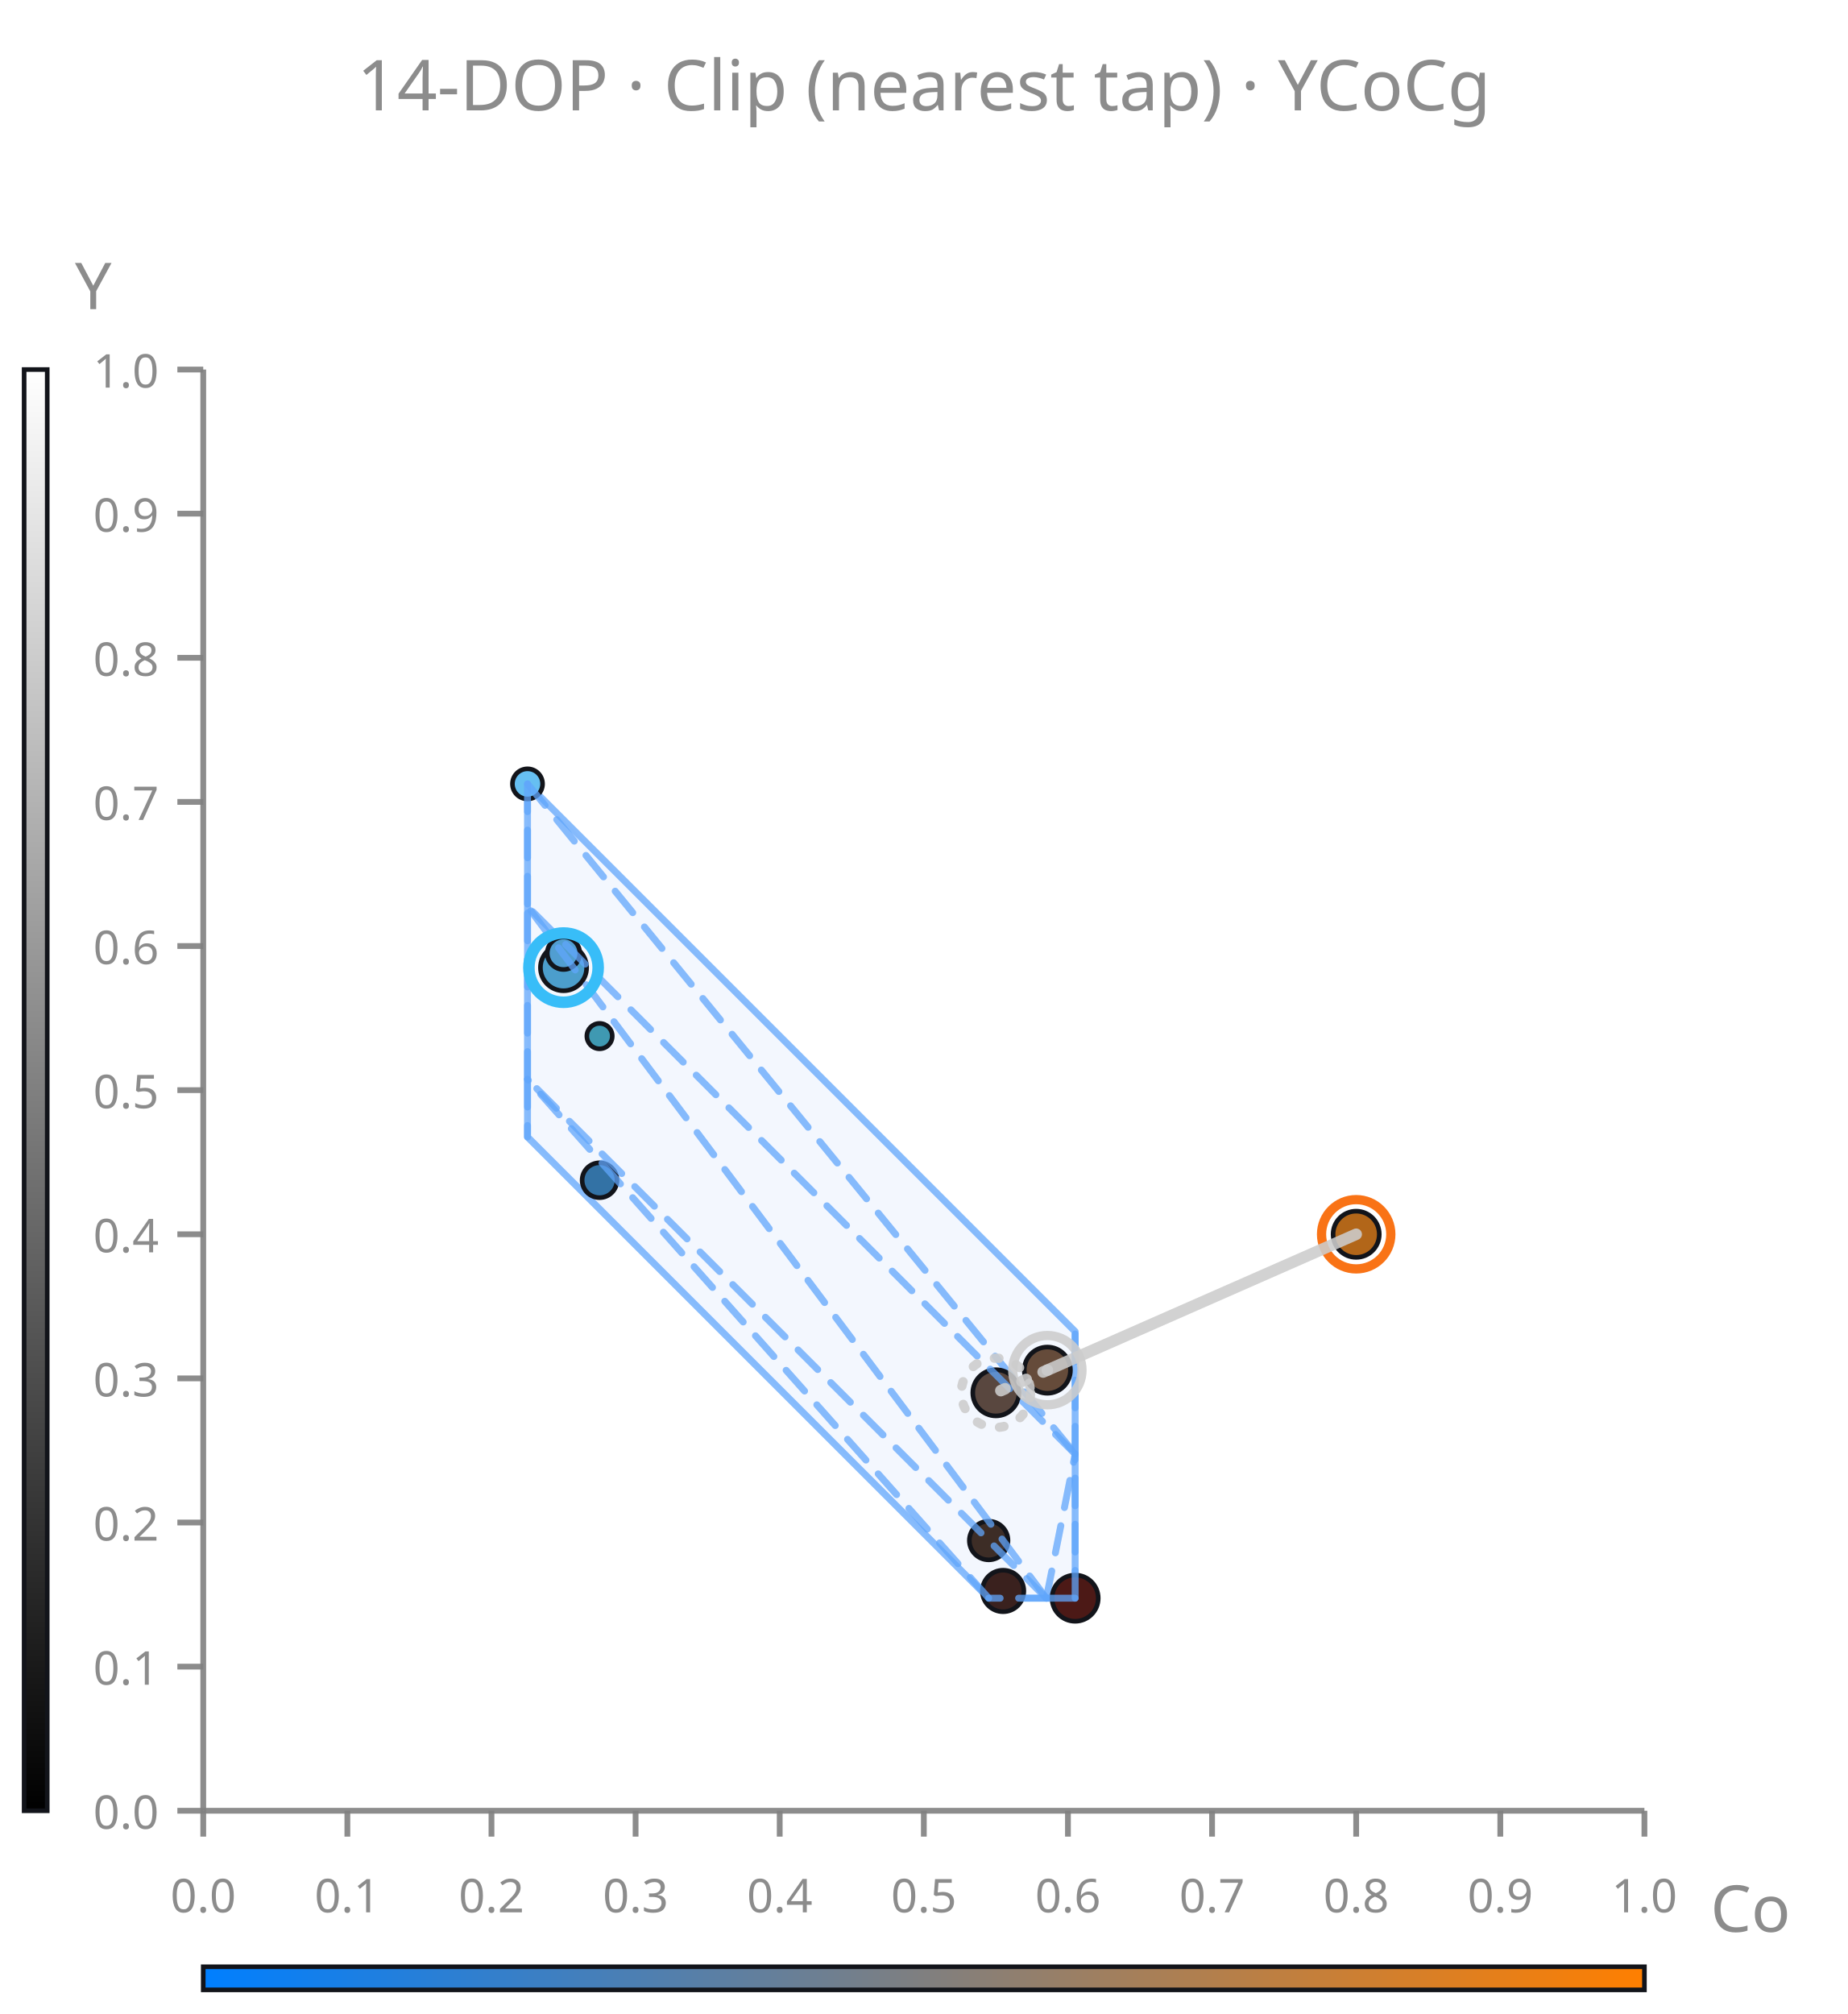
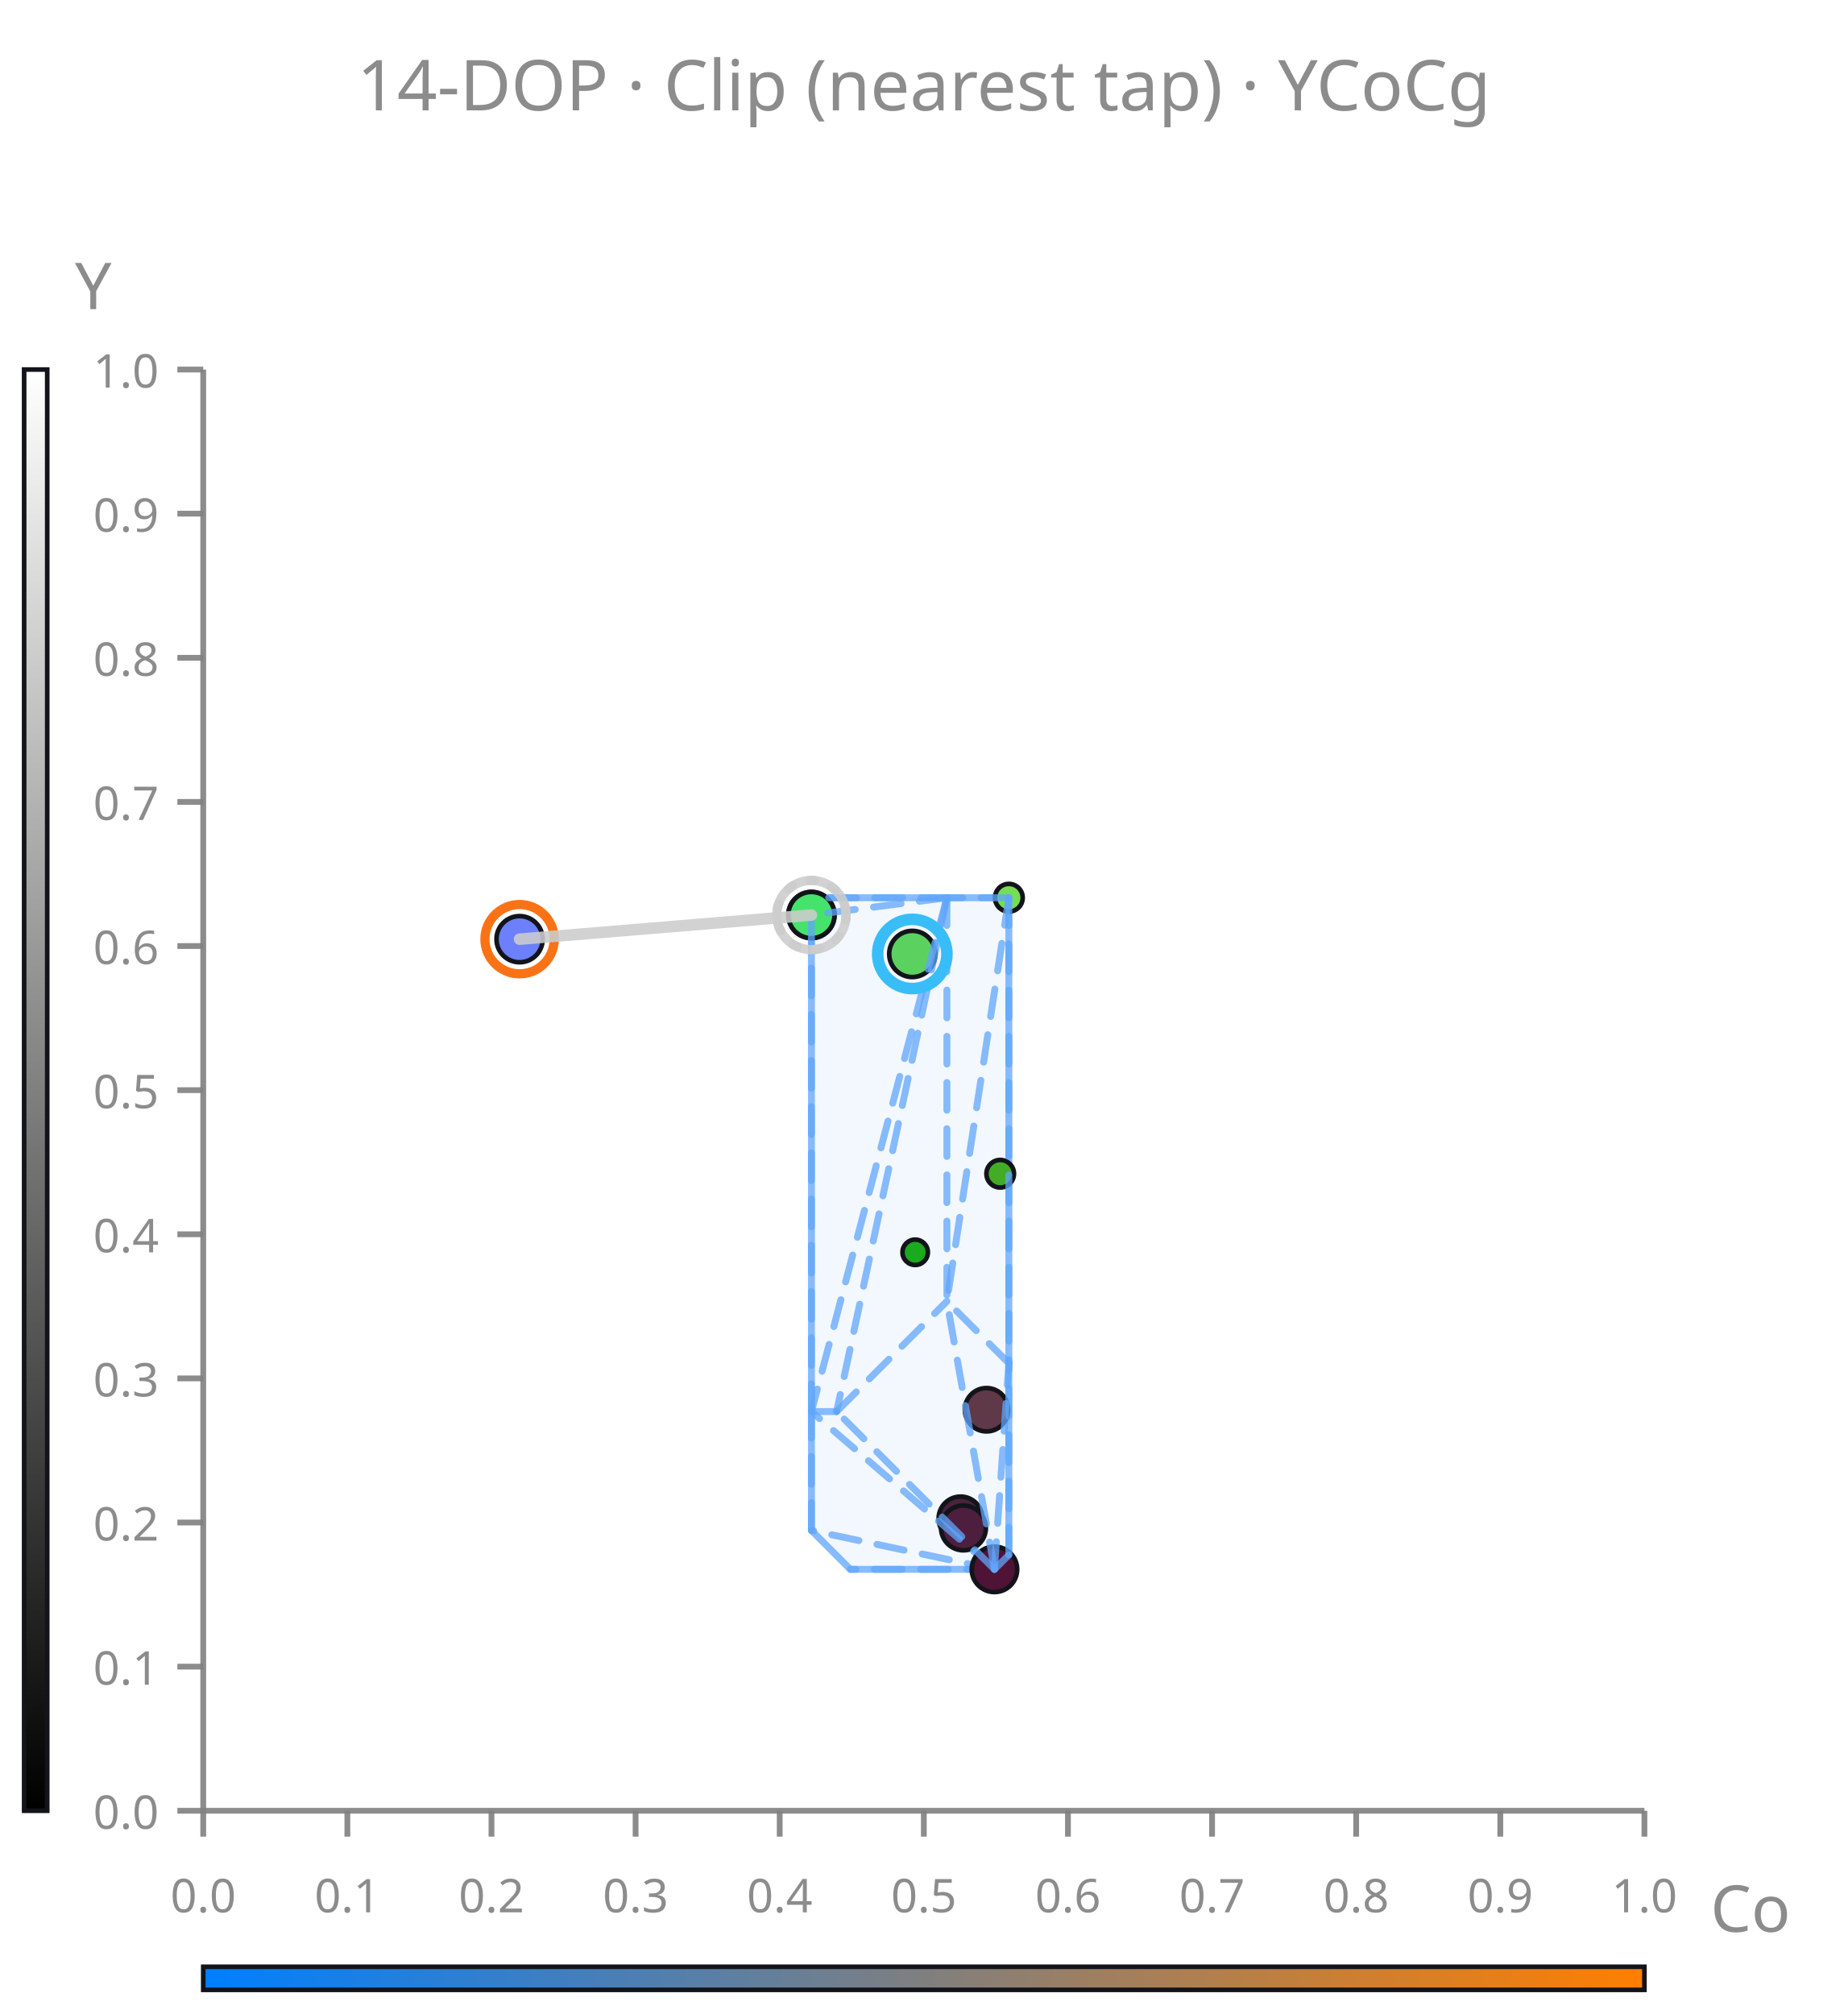
<svg xmlns="http://www.w3.org/2000/svg" baseProfile="full" height="436.0px" version="1.1" viewBox="0,0,400.0,436.0" width="400.0px">
  <defs>
    <linearGradient gradientUnits="userSpaceOnUse" id="plotGradY_0_1_1" x1="7.724" x2="7.724" y1="80" y2="392.0">
      <stop offset="0" stop-color="rgb(255,255,255)" />
      <stop offset="1" stop-color="rgb(0,0,0)" />
    </linearGradient>
    <linearGradient gradientUnits="userSpaceOnUse" id="plotGradX_0_1_1" x1="44.0" x2="356" y1="428.276" y2="428.276">
      <stop offset="0" stop-color="rgb(0,127,255)" />
      <stop offset="1" stop-color="rgb(255,127,0)" />
    </linearGradient>
  </defs>
  <g class="layer_bg" />
  <g class="layer_boundary">
-     <polygon fill="rgba(59,130,246,0.06)" points="214.04,345.98 232.76,345.98 232.76,288.26 114.2,169.7 114.2,246.14" stroke="rgba(96,165,250,0.75)" stroke-linejoin="round" stroke-width="1.5" />
+     <polygon fill="rgba(59,130,246,0.06)" points="175.664,331.316 184.088,339.74 218.408,339.74 218.408,194.348 179.408,194.348 175.664,198.092" stroke="rgba(96,165,250,0.75)" stroke-linejoin="round" stroke-width="1.5" />
  </g>
  <g class="layer_axes">
    <line fill="none" stroke="rgba(128,128,128,0.9)" stroke-width="1.25" x1="44.0" x2="356" y1="392.0" y2="392.0" />
    <line fill="none" stroke="rgba(128,128,128,0.9)" stroke-width="1.25" x1="44.0" x2="44.0" y1="392.0" y2="80" />
    <line fill="none" stroke="rgba(128,128,128,0.9)" stroke-width="1.25" x1="44.0" x2="44.0" y1="392.0" y2="397.6" />
    <text dominant-baseline="hanging" fill="rgba(128,128,128,0.9)" font-family="sans-serif" font-size="10.08" text-anchor="middle" x="44.0" y="406.168">0.0</text>
    <line fill="none" stroke="rgba(128,128,128,0.9)" stroke-width="1.25" x1="75.2" x2="75.2" y1="392.0" y2="397.6" />
    <text dominant-baseline="hanging" fill="rgba(128,128,128,0.9)" font-family="sans-serif" font-size="10.08" text-anchor="middle" x="75.2" y="406.168">0.1</text>
    <line fill="none" stroke="rgba(128,128,128,0.9)" stroke-width="1.25" x1="106.4" x2="106.4" y1="392.0" y2="397.6" />
    <text dominant-baseline="hanging" fill="rgba(128,128,128,0.9)" font-family="sans-serif" font-size="10.08" text-anchor="middle" x="106.4" y="406.168">0.2</text>
    <line fill="none" stroke="rgba(128,128,128,0.9)" stroke-width="1.25" x1="137.6" x2="137.6" y1="392.0" y2="397.6" />
    <text dominant-baseline="hanging" fill="rgba(128,128,128,0.9)" font-family="sans-serif" font-size="10.08" text-anchor="middle" x="137.6" y="406.168">0.3</text>
    <line fill="none" stroke="rgba(128,128,128,0.9)" stroke-width="1.25" x1="168.8" x2="168.8" y1="392.0" y2="397.6" />
    <text dominant-baseline="hanging" fill="rgba(128,128,128,0.9)" font-family="sans-serif" font-size="10.08" text-anchor="middle" x="168.8" y="406.168">0.4</text>
    <line fill="none" stroke="rgba(128,128,128,0.9)" stroke-width="1.25" x1="200" x2="200" y1="392.0" y2="397.6" />
    <text dominant-baseline="hanging" fill="rgba(128,128,128,0.9)" font-family="sans-serif" font-size="10.08" text-anchor="middle" x="200" y="406.168">0.5</text>
    <line fill="none" stroke="rgba(128,128,128,0.9)" stroke-width="1.25" x1="231.2" x2="231.2" y1="392.0" y2="397.6" />
    <text dominant-baseline="hanging" fill="rgba(128,128,128,0.9)" font-family="sans-serif" font-size="10.08" text-anchor="middle" x="231.2" y="406.168">0.6</text>
    <line fill="none" stroke="rgba(128,128,128,0.9)" stroke-width="1.25" x1="262.4" x2="262.4" y1="392.0" y2="397.6" />
    <text dominant-baseline="hanging" fill="rgba(128,128,128,0.9)" font-family="sans-serif" font-size="10.08" text-anchor="middle" x="262.4" y="406.168">0.7</text>
    <line fill="none" stroke="rgba(128,128,128,0.9)" stroke-width="1.25" x1="293.6" x2="293.6" y1="392.0" y2="397.6" />
    <text dominant-baseline="hanging" fill="rgba(128,128,128,0.9)" font-family="sans-serif" font-size="10.08" text-anchor="middle" x="293.6" y="406.168">0.8</text>
    <line fill="none" stroke="rgba(128,128,128,0.9)" stroke-width="1.25" x1="324.8" x2="324.8" y1="392.0" y2="397.6" />
    <text dominant-baseline="hanging" fill="rgba(128,128,128,0.9)" font-family="sans-serif" font-size="10.08" text-anchor="middle" x="324.8" y="406.168">0.9</text>
    <line fill="none" stroke="rgba(128,128,128,0.9)" stroke-width="1.25" x1="356" x2="356" y1="392.0" y2="397.6" />
    <text dominant-baseline="hanging" fill="rgba(128,128,128,0.9)" font-family="sans-serif" font-size="10.08" text-anchor="middle" x="356" y="406.168">1.0</text>
    <line fill="none" stroke="rgba(128,128,128,0.9)" stroke-width="1.25" x1="44.0" x2="38.4" y1="392.0" y2="392.0" />
    <text dominant-baseline="central" fill="rgba(128,128,128,0.9)" font-family="sans-serif" font-size="10.08" text-anchor="end" x="34.4" y="392.0">0.0</text>
    <line fill="none" stroke="rgba(128,128,128,0.9)" stroke-width="1.25" x1="44.0" x2="38.4" y1="360.8" y2="360.8" />
    <text dominant-baseline="central" fill="rgba(128,128,128,0.9)" font-family="sans-serif" font-size="10.08" text-anchor="end" x="34.4" y="360.8">0.1</text>
    <line fill="none" stroke="rgba(128,128,128,0.9)" stroke-width="1.25" x1="44.0" x2="38.4" y1="329.6" y2="329.6" />
    <text dominant-baseline="central" fill="rgba(128,128,128,0.9)" font-family="sans-serif" font-size="10.08" text-anchor="end" x="34.4" y="329.6">0.2</text>
    <line fill="none" stroke="rgba(128,128,128,0.9)" stroke-width="1.25" x1="44.0" x2="38.4" y1="298.4" y2="298.4" />
    <text dominant-baseline="central" fill="rgba(128,128,128,0.9)" font-family="sans-serif" font-size="10.08" text-anchor="end" x="34.4" y="298.4">0.3</text>
    <line fill="none" stroke="rgba(128,128,128,0.9)" stroke-width="1.25" x1="44.0" x2="38.4" y1="267.2" y2="267.2" />
    <text dominant-baseline="central" fill="rgba(128,128,128,0.9)" font-family="sans-serif" font-size="10.08" text-anchor="end" x="34.4" y="267.2">0.4</text>
    <line fill="none" stroke="rgba(128,128,128,0.9)" stroke-width="1.25" x1="44.0" x2="38.4" y1="236" y2="236" />
    <text dominant-baseline="central" fill="rgba(128,128,128,0.9)" font-family="sans-serif" font-size="10.08" text-anchor="end" x="34.4" y="236">0.5</text>
    <line fill="none" stroke="rgba(128,128,128,0.9)" stroke-width="1.25" x1="44.0" x2="38.4" y1="204.8" y2="204.8" />
    <text dominant-baseline="central" fill="rgba(128,128,128,0.9)" font-family="sans-serif" font-size="10.08" text-anchor="end" x="34.4" y="204.8">0.6</text>
    <line fill="none" stroke="rgba(128,128,128,0.9)" stroke-width="1.25" x1="44.0" x2="38.4" y1="173.6" y2="173.6" />
    <text dominant-baseline="central" fill="rgba(128,128,128,0.9)" font-family="sans-serif" font-size="10.08" text-anchor="end" x="34.4" y="173.6">0.7</text>
    <line fill="none" stroke="rgba(128,128,128,0.9)" stroke-width="1.25" x1="44.0" x2="38.4" y1="142.4" y2="142.4" />
    <text dominant-baseline="central" fill="rgba(128,128,128,0.9)" font-family="sans-serif" font-size="10.08" text-anchor="end" x="34.4" y="142.4">0.8</text>
    <line fill="none" stroke="rgba(128,128,128,0.9)" stroke-width="1.25" x1="44.0" x2="38.4" y1="111.2" y2="111.2" />
    <text dominant-baseline="central" fill="rgba(128,128,128,0.9)" font-family="sans-serif" font-size="10.08" text-anchor="end" x="34.4" y="111.2">0.9</text>
    <line fill="none" stroke="rgba(128,128,128,0.9)" stroke-width="1.25" x1="44.0" x2="38.4" y1="80" y2="80" />
    <text dominant-baseline="central" fill="rgba(128,128,128,0.9)" font-family="sans-serif" font-size="10.08" text-anchor="end" x="34.4" y="80">1.0</text>
    <text fill="rgba(128,128,128,0.9)" font-family="sans-serif" font-size="14" x="370.3" y="418.208">Co</text>
    <text fill="rgba(128,128,128,0.9)" font-family="sans-serif" font-size="14" x="16.224" y="66.928">Y</text>
    <rect fill="url(#plotGradY_0_1_1) none" height="312" shape-rendering="geometricPrecision" stroke="rgba(18,20,26,1.0)" stroke-width="1.0" width="5.0" x="5.224" y="80" />
    <rect fill="url(#plotGradX_0_1_1) none" height="5.0" shape-rendering="geometricPrecision" stroke="rgba(18,20,26,1.0)" stroke-width="1.0" width="312" x="44.0" y="425.776" />
  </g>
  <g class="layer_dots">
-     <circle cx="129.8" cy="224.3" fill="rgb(63,153,178)" r="2.75" stroke="rgba(18,20,26,1.0)" stroke-width="1.0" />
-     <circle cx="114.2" cy="169.7" fill="rgb(102,191,242)" r="3.261" stroke="rgba(18,20,26,1.0)" stroke-width="1.0" />
-     <circle cx="122" cy="209.48" fill="rgb(76,158,204)" r="5.0" stroke="rgba(18,20,26,1.0)" stroke-width="1.0" />
-     <circle cx="122" cy="206.36" fill="rgb(81,158,209)" r="3.517" stroke="rgba(18,20,26,1.0)" stroke-width="1.0" />
-     <circle cx="129.8" cy="255.5" fill="rgb(51,114,165)" r="3.773" stroke="rgba(18,20,26,1.0)" stroke-width="1.0" />
-     <circle cx="293.6" cy="267.2" fill="rgb(178,102,25)" r="5.0" stroke="rgba(18,20,26,1.0)" stroke-width="1.0" />
-     <line fill="none" stroke="rgba(96,165,250,0.75)" stroke-dasharray="6,4" stroke-linecap="round" stroke-width="1.5" x1="114.2" x2="232.76" y1="169.7" y2="314.78" />
-     <line fill="none" stroke="rgba(96,165,250,0.75)" stroke-dasharray="6,4" stroke-linecap="round" stroke-width="1.5" x1="114.2" x2="114.2" y1="169.7" y2="196.22" />
-     <line fill="none" stroke="rgba(96,165,250,0.75)" stroke-dasharray="6,4" stroke-linecap="round" stroke-width="1.5" x1="232.76" x2="232.76" y1="314.78" y2="288.26" />
-     <circle cx="214.04" cy="333.5" fill="rgb(61,45,38)" r="4.182" stroke="rgba(18,20,26,1.0)" stroke-width="1.0" />
-     <circle cx="226.743" cy="296.617" fill="rgb(101,75,58)" r="5.0" stroke="rgba(18,20,26,1.0)" stroke-width="1.0" />
-     <circle cx="215.6" cy="301.52" fill="rgb(89,71,63)" r="4.233" stroke="rgba(18,20,26,1.0)" stroke-width="1.0" />
-     <circle cx="215.6" cy="301.52" fill="rgb(89,71,63)" r="5.0" stroke="rgba(18,20,26,1.0)" stroke-width="1.0" />
-     <circle cx="217.16" cy="344.42" fill="rgb(58,33,30)" r="4.489" stroke="rgba(18,20,26,1.0)" stroke-width="1.0" />
-     <line fill="none" stroke="rgba(96,165,250,0.75)" stroke-dasharray="6,4" stroke-linecap="round" stroke-width="1.5" x1="226.52" x2="214.04" y1="345.98" y2="345.98" />
-     <line fill="none" stroke="rgba(96,165,250,0.75)" stroke-dasharray="6,4" stroke-linecap="round" stroke-width="1.5" x1="214.04" x2="114.2" y1="345.98" y2="233.66" />
-     <line fill="none" stroke="rgba(96,165,250,0.75)" stroke-dasharray="6,4" stroke-linecap="round" stroke-width="1.5" x1="114.2" x2="114.2" y1="233.66" y2="246.14" />
-     <line fill="none" stroke="rgba(96,165,250,0.75)" stroke-dasharray="6,4" stroke-linecap="round" stroke-width="1.5" x1="226.52" x2="232.76" y1="345.98" y2="314.78" />
-     <line fill="none" stroke="rgba(96,165,250,0.75)" stroke-dasharray="6,4" stroke-linecap="round" stroke-width="1.5" x1="226.52" x2="114.2" y1="345.98" y2="233.66" />
-     <line fill="none" stroke="rgba(96,165,250,0.75)" stroke-dasharray="6,4" stroke-linecap="round" stroke-width="1.5" x1="226.52" x2="114.2" y1="345.98" y2="196.22" />
-     <line fill="none" stroke="rgba(96,165,250,0.75)" stroke-dasharray="6,4" stroke-linecap="round" stroke-width="1.5" x1="232.76" x2="114.2" y1="314.78" y2="196.22" />
-     <line fill="none" stroke="rgba(96,165,250,0.75)" stroke-dasharray="6,4" stroke-linecap="round" stroke-width="1.5" x1="114.2" x2="114.2" y1="233.66" y2="196.22" />
-     <circle cx="232.76" cy="345.98" fill="rgb(76,25,22)" r="5.0" stroke="rgba(18,20,26,1.0)" stroke-width="1.0" />
-     <line fill="none" stroke="rgba(96,165,250,0.75)" stroke-dasharray="6,4" stroke-linecap="round" stroke-width="1.5" x1="232.76" x2="226.52" y1="345.98" y2="345.98" />
-     <line fill="none" stroke="rgba(96,165,250,0.75)" stroke-dasharray="6,4" stroke-linecap="round" stroke-width="1.5" x1="232.76" x2="232.76" y1="345.98" y2="314.78" />
+     <circle cx="198.128" cy="271.1" fill="rgb(27,169,30)" r="2.75" stroke="rgba(18,20,26,1.0)" stroke-width="1.0" />
+     <circle cx="175.664" cy="198.092" fill="rgb(69,227,108)" r="2.768" stroke="rgba(18,20,26,1.0)" stroke-width="1.0" />
+     <circle cx="175.664" cy="198.092" fill="rgb(69,227,108)" r="5.0" stroke="rgba(18,20,26,1.0)" stroke-width="1.0" />
+     <circle cx="175.664" cy="198.092" fill="rgb(69,227,108)" r="5.0" stroke="rgba(18,20,26,1.0)" stroke-width="1.0" />
+     <circle cx="216.536" cy="254.096" fill="rgb(66,172,39)" r="2.985" stroke="rgba(18,20,26,1.0)" stroke-width="1.0" />
+     <circle cx="218.408" cy="194.348" fill="rgb(117,221,86)" r="3" stroke="rgba(18,20,26,1.0)" stroke-width="1.0" />
+     <line fill="none" stroke="rgba(96,165,250,0.75)" stroke-dasharray="6,4" stroke-linecap="round" stroke-width="1.5" x1="179.408" x2="204.992" y1="194.348" y2="194.348" />
+     <line fill="none" stroke="rgba(96,165,250,0.75)" stroke-dasharray="6,4" stroke-linecap="round" stroke-width="1.5" x1="204.992" x2="175.664" y1="194.348" y2="198.092" />
+     <circle cx="197.504" cy="206.516" fill="rgb(91,210,95)" r="5.0" stroke="rgba(18,20,26,1.0)" stroke-width="1.0" />
+     <line fill="none" stroke="rgba(96,165,250,0.75)" stroke-dasharray="6,4" stroke-linecap="round" stroke-width="1.5" x1="218.408" x2="204.992" y1="194.348" y2="194.348" />
+     <line fill="none" stroke="rgba(96,165,250,0.75)" stroke-dasharray="6,4" stroke-linecap="round" stroke-width="1.5" x1="175.664" x2="175.664" y1="305.576" y2="198.092" />
+     <line fill="none" stroke="rgba(96,165,250,0.75)" stroke-dasharray="6,4" stroke-linecap="round" stroke-width="1.5" x1="218.408" x2="204.992" y1="194.348" y2="281.708" />
+     <line fill="none" stroke="rgba(96,165,250,0.75)" stroke-dasharray="6,4" stroke-linecap="round" stroke-width="1.5" x1="218.408" x2="218.408" y1="194.348" y2="295.124" />
+     <line fill="none" stroke="rgba(96,165,250,0.75)" stroke-dasharray="6,4" stroke-linecap="round" stroke-width="1.5" x1="204.992" x2="175.664" y1="194.348" y2="305.576" />
+     <line fill="none" stroke="rgba(96,165,250,0.75)" stroke-dasharray="6,4" stroke-linecap="round" stroke-width="1.5" x1="204.992" x2="181.124" y1="194.348" y2="305.576" />
+     <line fill="none" stroke="rgba(96,165,250,0.75)" stroke-dasharray="6,4" stroke-linecap="round" stroke-width="1.5" x1="204.992" x2="204.992" y1="194.348" y2="281.708" />
+     <line fill="none" stroke="rgba(96,165,250,0.75)" stroke-dasharray="6,4" stroke-linecap="round" stroke-width="1.5" x1="175.664" x2="175.664" y1="331.316" y2="305.576" />
+     <line fill="none" stroke="rgba(96,165,250,0.75)" stroke-dasharray="6,4" stroke-linecap="round" stroke-width="1.5" x1="215.288" x2="184.088" y1="339.74" y2="339.74" />
+     <line fill="none" stroke="rgba(96,165,250,0.75)" stroke-dasharray="6,4" stroke-linecap="round" stroke-width="1.5" x1="215.288" x2="175.664" y1="339.74" y2="331.316" />
+     <circle cx="213.572" cy="305.186" fill="rgb(95,57,72)" r="4.694" stroke="rgba(18,20,26,1.0)" stroke-width="1.0" />
+     <circle cx="207.956" cy="328.742" fill="rgb(73,35,60)" r="4.756" stroke="rgba(18,20,26,1.0)" stroke-width="1.0" />
+     <circle cx="208.58" cy="330.77" fill="rgb(77,30,62)" r="4.854" stroke="rgba(18,20,26,1.0)" stroke-width="1.0" />
+     <line fill="none" stroke="rgba(96,165,250,0.75)" stroke-dasharray="6,4" stroke-linecap="round" stroke-width="1.5" x1="175.664" x2="181.124" y1="305.576" y2="305.576" />
+     <line fill="none" stroke="rgba(96,165,250,0.75)" stroke-dasharray="6,4" stroke-linecap="round" stroke-width="1.5" x1="215.288" x2="175.664" y1="339.74" y2="305.576" />
+     <line fill="none" stroke="rgba(96,165,250,0.75)" stroke-dasharray="6,4" stroke-linecap="round" stroke-width="1.5" x1="218.408" x2="215.288" y1="339.74" y2="339.74" />
+     <line fill="none" stroke="rgba(96,165,250,0.75)" stroke-dasharray="6,4" stroke-linecap="round" stroke-width="1.5" x1="218.408" x2="218.408" y1="339.74" y2="336.62" />
+     <line fill="none" stroke="rgba(96,165,250,0.75)" stroke-dasharray="6,4" stroke-linecap="round" stroke-width="1.5" x1="181.124" x2="204.992" y1="305.576" y2="281.708" />
+     <circle cx="215.288" cy="339.74" fill="rgb(78,19,53)" r="4.921" stroke="rgba(18,20,26,1.0)" stroke-width="1.0" />
+     <line fill="none" stroke="rgba(96,165,250,0.75)" stroke-dasharray="6,4" stroke-linecap="round" stroke-width="1.5" x1="215.288" x2="218.408" y1="339.74" y2="336.62" />
+     <line fill="none" stroke="rgba(96,165,250,0.75)" stroke-dasharray="6,4" stroke-linecap="round" stroke-width="1.5" x1="215.288" x2="218.408" y1="339.74" y2="295.124" />
+     <line fill="none" stroke="rgba(96,165,250,0.75)" stroke-dasharray="6,4" stroke-linecap="round" stroke-width="1.5" x1="215.288" x2="181.124" y1="339.74" y2="305.576" />
+     <line fill="none" stroke="rgba(96,165,250,0.75)" stroke-dasharray="6,4" stroke-linecap="round" stroke-width="1.5" x1="215.288" x2="204.992" y1="339.74" y2="281.708" />
+     <line fill="none" stroke="rgba(96,165,250,0.75)" stroke-dasharray="6,4" stroke-linecap="round" stroke-width="1.5" x1="218.408" x2="218.408" y1="336.62" y2="295.124" />
+     <line fill="none" stroke="rgba(96,165,250,0.75)" stroke-dasharray="6,4" stroke-linecap="round" stroke-width="1.5" x1="218.408" x2="204.992" y1="295.124" y2="281.708" />
+     <circle cx="112.484" cy="203.318" fill="rgb(108,128,251)" r="5.0" stroke="rgba(18,20,26,1.0)" stroke-width="1.0" />
  </g>
  <g class="layer_overlay">
-     <circle cx="122" cy="209.48" fill="none" r="7.5" stroke="rgba(56,189,248,1.0)" stroke-width="2.5" />
-     <circle cx="293.6" cy="267.2" fill="none" r="7.5" stroke="rgba(249,115,22,1.0)" stroke-width="2.0" />
-     <line stroke="rgba(204,204,204,0.88)" stroke-linecap="round" stroke-width="2.5" x1="293.6" x2="226.743" y1="267.2" y2="296.617" />
-     <circle cx="226.743" cy="296.617" fill="none" r="7.5" stroke="rgba(204,204,204,0.88)" stroke-width="2.0" />
-     <line fill="none" stroke="rgba(204,204,204,0.88)" stroke-dasharray="1 4" stroke-linecap="round" stroke-width="2.5" x1="226.743" x2="215.6" y1="296.617" y2="301.52" />
-     <circle cx="215.6" cy="301.52" fill="none" r="7.5" stroke="rgba(204,204,204,0.88)" stroke-dasharray="1 4" stroke-linecap="round" stroke-width="2.0" />
+     <circle cx="197.504" cy="206.516" fill="none" r="7.5" stroke="rgba(56,189,248,1.0)" stroke-width="2.5" />
+     <circle cx="112.484" cy="203.318" fill="none" r="7.5" stroke="rgba(249,115,22,1.0)" stroke-width="2.0" />
+     <line stroke="rgba(204,204,204,0.88)" stroke-linecap="round" stroke-width="2.5" x1="112.484" x2="175.664" y1="203.318" y2="198.092" />
+     <circle cx="175.664" cy="198.092" fill="none" r="7.5" stroke="rgba(204,204,204,0.88)" stroke-width="2.0" />
+     <circle cx="175.664" cy="198.092" fill="none" r="7.5" stroke="rgba(204,204,204,0.88)" stroke-dasharray="1 4" stroke-linecap="round" stroke-width="2.0" />
  </g>
  <g class="layer_header">
    <text dominant-baseline="central" fill="rgba(128,128,128,0.9)" font-family="sans-serif" font-size="15.2" text-anchor="middle" x="200.0" y="18.0">14-DOP · Clip (nearest tap) · YCoCg</text>
  </g>
</svg>
